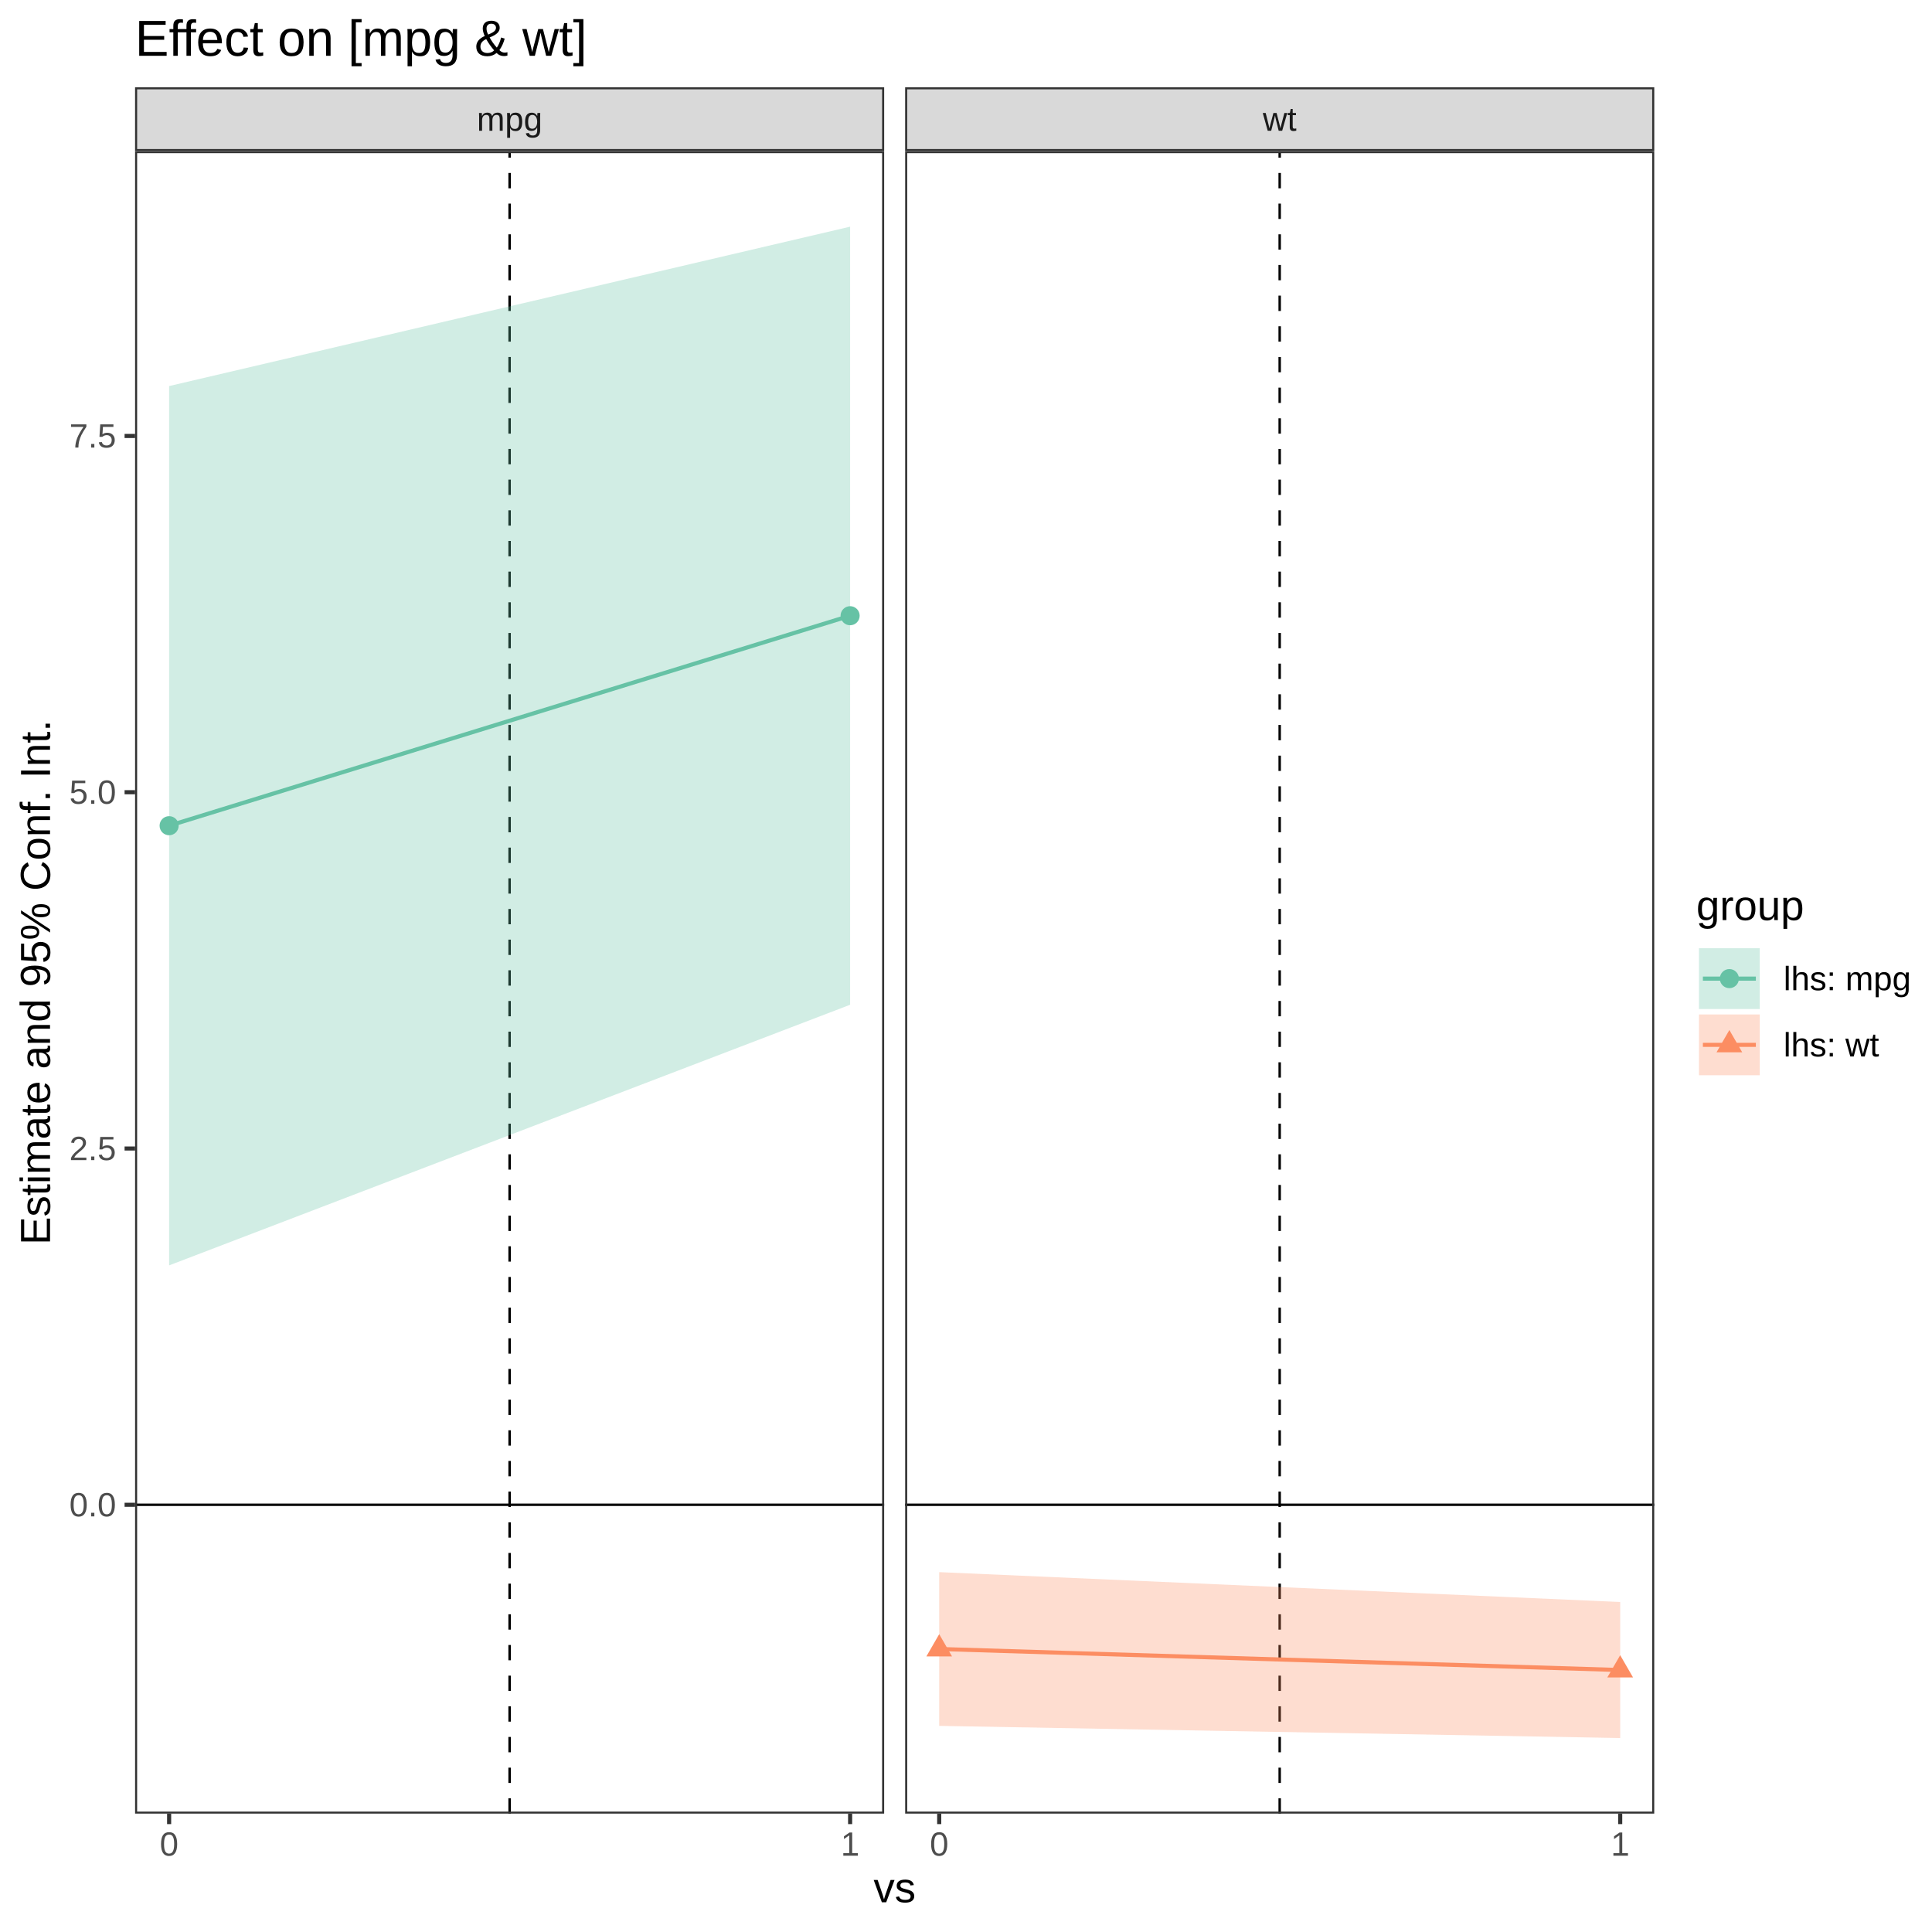
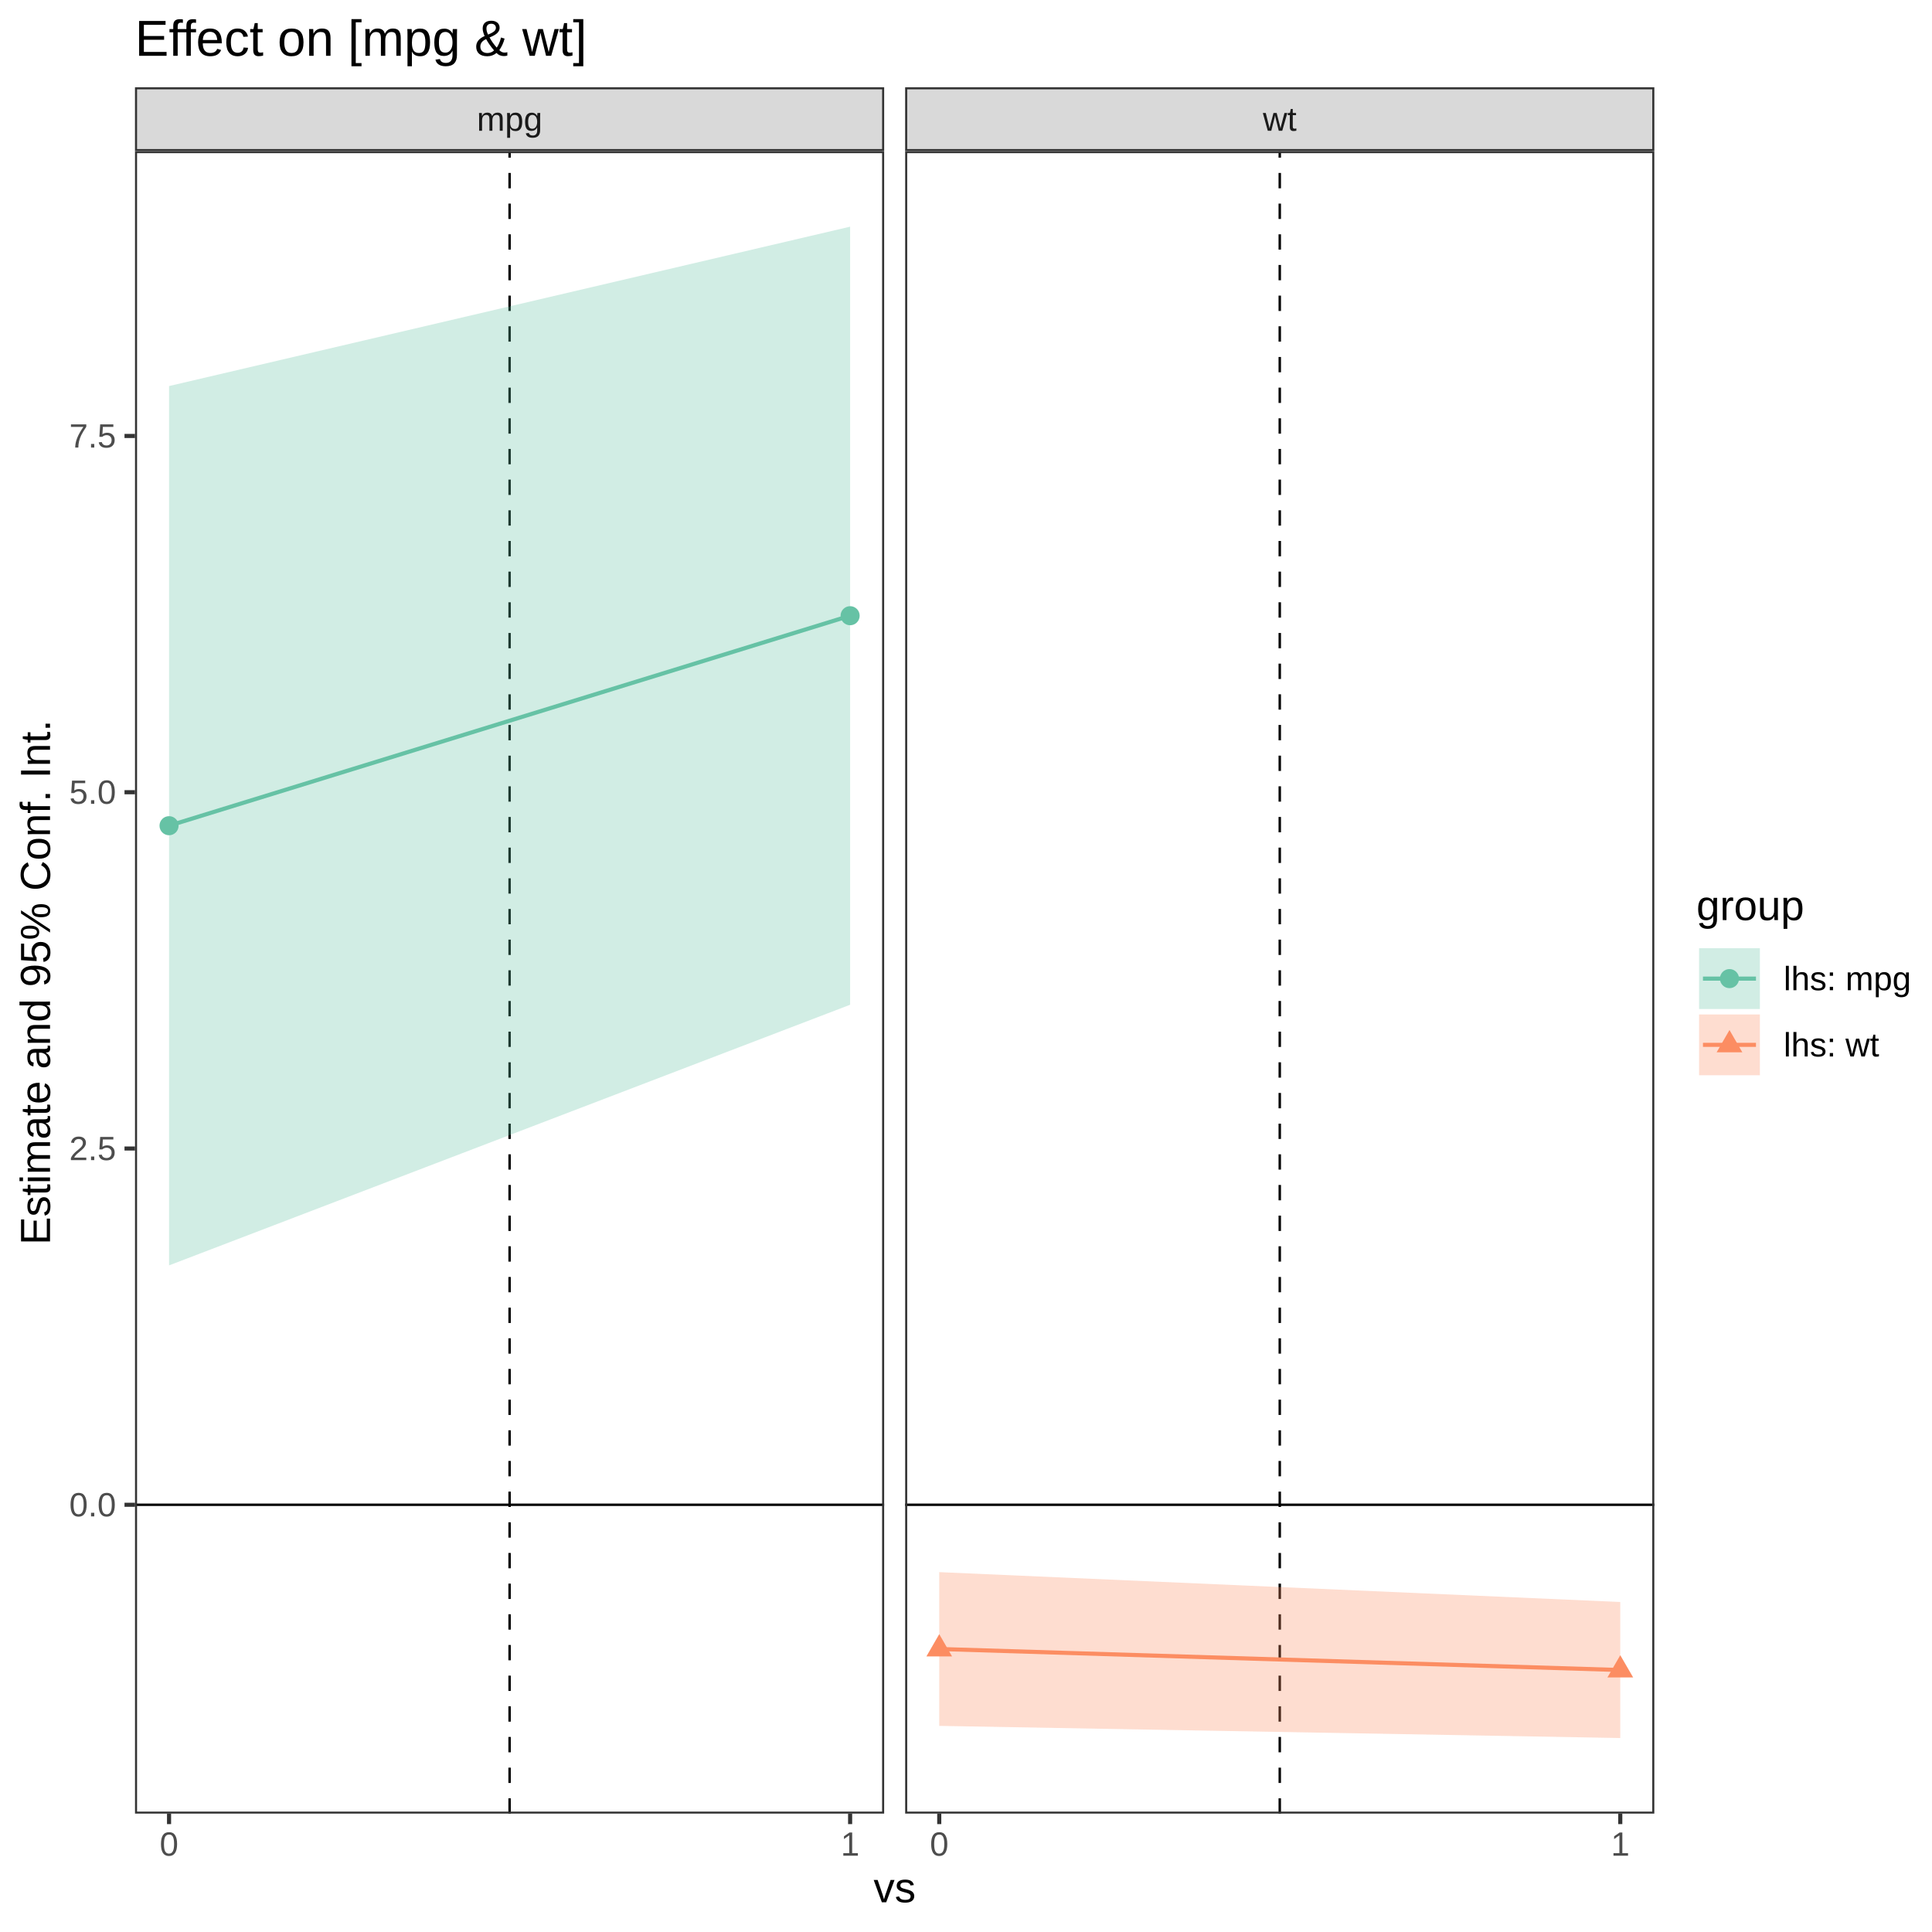
- <svg xmlns="http://www.w3.org/2000/svg" class="svglite" width="504.00pt" height="504.00pt" viewBox="0 0 504.00 504.00">
-   <defs>
-     <style type="text/css">
+ <svg xmlns="http://www.w3.org/2000/svg" width="504.00pt" height="504.00pt" viewBox="0 0 504.00 504.00">
+   <g class="svglite">
+     <defs>
+       <style type="text/css">
    .svglite line, .svglite polyline, .svglite polygon, .svglite path, .svglite rect, .svglite circle {
      fill: none;
      stroke: #000000;
      stroke-linecap: round;
      stroke-linejoin: round;
      stroke-miterlimit: 10.00;
    }
    .svglite text {
      white-space: pre;
    }
+     .svglite g.glyphgroup path {
+       fill: inherit;
+       stroke: none;
+     }
  </style>
-   </defs>
-   <rect width="100%" height="100%" style="stroke: none; fill: #FFFFFF;" />
-   <defs>
-     <clipPath id="cpMC4wMHw1MDQuMDB8MC4wMHw1MDQuMDA=">
-       <rect x="0.00" y="0.00" width="504.00" height="504.00" />
-     </clipPath>
-   </defs>
-   <g clip-path="url(#cpMC4wMHw1MDQuMDB8MC4wMHw1MDQuMDA=)">
-     <rect x="0" y="-0" width="504.00" height="504.00" style="stroke-width: 1.07; stroke: #FFFFFF; fill: #FFFFFF;" />
-   </g>
-   <defs>
-     <clipPath id="cpMzUuMjR8MjMwLjY1fDM5LjQyfDQ3My4xMg==">
-       <rect x="35.24" y="39.42" width="195.41" height="433.70" />
-     </clipPath>
-   </defs>
-   <g clip-path="url(#cpMzUuMjR8MjMwLjY1fDM5LjQyfDQ3My4xMg==)">
-     <rect x="35.24" y="39.42" width="195.41" height="433.70" style="stroke-width: 1.07; stroke: none; fill: #FFFFFF;" />
-     <line x1="132.94" y1="473.12" x2="132.94" y2="39.42" style="stroke-width: 0.64; stroke-dasharray: 4.00,4.00; stroke-linecap: butt;" />
-     <line x1="35.24" y1="392.55" x2="230.65" y2="392.55" style="stroke-width: 0.64; stroke-linecap: butt;" />
-     <polygon points="44.12,100.71 221.77,59.13 221.77,262.11 44.12,330.10 " style="stroke-width: 0.00; stroke: none; stroke-linecap: butt; fill: #66C2A5; fill-opacity: 0.30;" />
-     <polyline points="44.12,100.71 221.77,59.13 " style="stroke-width: 1.07; stroke: none; stroke-linecap: butt;" />
-     <polyline points="221.77,262.11 44.12,330.10 " style="stroke-width: 1.07; stroke: none; stroke-linecap: butt;" />
-     <polyline points="44.12,215.40 221.77,160.62 " style="stroke-width: 1.07; stroke: #66C2A5; stroke-linecap: butt;" />
-     <circle cx="44.12" cy="215.40" r="2.49" style="stroke-width: 0.71; stroke: none; fill: #66C2A5;" />
-     <circle cx="221.77" cy="160.62" r="2.49" style="stroke-width: 0.71; stroke: none; fill: #66C2A5;" />
-     <rect x="35.24" y="39.42" width="195.41" height="433.70" style="stroke-width: 1.07; stroke: #333333;" />
-   </g>
-   <g clip-path="url(#cpMC4wMHw1MDQuMDB8MC4wMHw1MDQuMDA=)">
+     </defs>
+     <rect width="100%" height="100%" style="stroke: none; fill: #FFFFFF;" />
+     <defs>
+       <clipPath id="cpMC4wMHw1MDQuMDB8MC4wMHw1MDQuMDA=">
+         <rect x="0.00" y="0.00" width="504.00" height="504.00" />
+       </clipPath>
+     </defs>
+     <g clip-path="url(#cpMC4wMHw1MDQuMDB8MC4wMHw1MDQuMDA=)">
+       <rect x="-0" y="-0" width="504.00" height="504.00" style="stroke-width: 1.07; stroke: #FFFFFF; fill: #FFFFFF;" />
+     </g>
+     <defs>
+       <clipPath id="cpMzUuMjJ8MjMwLjY1fDM5LjQyfDQ3My4xMg==">
+         <rect x="35.22" y="39.42" width="195.43" height="433.70" />
+       </clipPath>
+     </defs>
+     <g clip-path="url(#cpMzUuMjJ8MjMwLjY1fDM5LjQyfDQ3My4xMg==)">
+       <rect x="35.22" y="39.42" width="195.43" height="433.70" style="stroke-width: 1.07; stroke: none; fill: #FFFFFF;" />
+       <line x1="132.94" y1="473.12" x2="132.94" y2="39.42" style="stroke-width: 0.64; stroke-dasharray: 4.00,4.00; stroke-linecap: butt;" />
+       <line x1="35.22" y1="392.55" x2="230.65" y2="392.55" style="stroke-width: 0.64; stroke-linecap: butt;" />
+       <polygon points="44.10,100.71 221.77,59.13 221.77,262.11 44.10,330.10 " style="stroke-width: 0.00; stroke: none; stroke-linecap: butt; fill: #66C2A5; fill-opacity: 0.30;" />
+       <polyline points="44.10,100.71 221.77,59.13 " style="stroke-width: 1.07; stroke: none; stroke-linecap: butt;" />
+       <polyline points="221.77,262.11 44.10,330.10 " style="stroke-width: 1.07; stroke: none; stroke-linecap: butt;" />
+       <polyline points="44.10,215.40 221.77,160.62 " style="stroke-width: 1.07; stroke: #66C2A5; stroke-linecap: butt;" />
+       <circle cx="44.10" cy="215.40" r="2.49" style="stroke-width: 0.71; stroke: none; fill: #66C2A5;" />
+       <circle cx="221.77" cy="160.62" r="2.49" style="stroke-width: 0.71; stroke: none; fill: #66C2A5;" />
+       <rect x="35.22" y="39.42" width="195.43" height="433.70" style="stroke-width: 1.07; stroke: #333333;" />
+     </g>
+     <g clip-path="url(#cpMC4wMHw1MDQuMDB8MC4wMHw1MDQuMDA=)">
</g>
-   <defs>
-     <clipPath id="cpMjM2LjEzfDQzMS41NHwzOS40Mnw0NzMuMTI=">
-       <rect x="236.13" y="39.42" width="195.41" height="433.70" />
-     </clipPath>
-   </defs>
-   <g clip-path="url(#cpMjM2LjEzfDQzMS41NHwzOS40Mnw0NzMuMTI=)">
-     <rect x="236.13" y="39.42" width="195.41" height="433.70" style="stroke-width: 1.07; stroke: none; fill: #FFFFFF;" />
-     <line x1="333.83" y1="473.12" x2="333.83" y2="39.42" style="stroke-width: 0.64; stroke-dasharray: 4.00,4.00; stroke-linecap: butt;" />
-     <line x1="236.13" y1="392.55" x2="431.54" y2="392.55" style="stroke-width: 0.64; stroke-linecap: butt;" />
-     <polygon points="245.01,410.12 422.66,417.91 422.66,453.40 245.01,450.23 " style="stroke-width: 0.00; stroke: none; stroke-linecap: butt; fill: #FC8D62; fill-opacity: 0.30;" />
-     <polyline points="245.01,410.12 422.66,417.91 " style="stroke-width: 1.07; stroke: none; stroke-linecap: butt;" />
-     <polyline points="422.66,453.40 245.01,450.23 " style="stroke-width: 1.07; stroke: none; stroke-linecap: butt;" />
-     <polyline points="245.01,430.17 422.66,435.66 " style="stroke-width: 1.07; stroke: #FC8D62; stroke-linecap: butt;" />
-     <polygon points="245.01,426.30 248.36,432.11 241.66,432.11 " style="stroke-width: 0.71; stroke: none; fill: #FC8D62;" />
-     <polygon points="422.66,431.79 426.01,437.59 419.30,437.59 " style="stroke-width: 0.71; stroke: none; fill: #FC8D62;" />
-     <rect x="236.13" y="39.42" width="195.41" height="433.70" style="stroke-width: 1.07; stroke: #333333;" />
-   </g>
-   <g clip-path="url(#cpMC4wMHw1MDQuMDB8MC4wMHw1MDQuMDA=)">
+     <defs>
+       <clipPath id="cpMjM2LjEzfDQzMS41N3wzOS40Mnw0NzMuMTI=">
+         <rect x="236.13" y="39.42" width="195.43" height="433.70" />
+       </clipPath>
+     </defs>
+     <g clip-path="url(#cpMjM2LjEzfDQzMS41N3wzOS40Mnw0NzMuMTI=)">
+       <rect x="236.13" y="39.42" width="195.43" height="433.70" style="stroke-width: 1.07; stroke: none; fill: #FFFFFF;" />
+       <line x1="333.85" y1="473.12" x2="333.85" y2="39.42" style="stroke-width: 0.64; stroke-dasharray: 4.00,4.00; stroke-linecap: butt;" />
+       <line x1="236.13" y1="392.55" x2="431.57" y2="392.55" style="stroke-width: 0.64; stroke-linecap: butt;" />
+       <polygon points="245.02,410.12 422.68,417.91 422.68,453.40 245.02,450.23 " style="stroke-width: 0.00; stroke: none; stroke-linecap: butt; fill: #FC8D62; fill-opacity: 0.30;" />
+       <polyline points="245.02,410.12 422.68,417.91 " style="stroke-width: 1.07; stroke: none; stroke-linecap: butt;" />
+       <polyline points="422.68,453.40 245.02,450.23 " style="stroke-width: 1.07; stroke: none; stroke-linecap: butt;" />
+       <polyline points="245.02,430.17 422.68,435.66 " style="stroke-width: 1.07; stroke: #FC8D62; stroke-linecap: butt;" />
+       <polygon points="245.02,426.30 248.37,432.11 241.67,432.11 " style="stroke-width: 0.71; stroke: none; fill: #FC8D62;" />
+       <polygon points="422.68,431.79 426.04,437.59 419.33,437.59 " style="stroke-width: 0.71; stroke: none; fill: #FC8D62;" />
+       <rect x="236.13" y="39.42" width="195.43" height="433.70" style="stroke-width: 1.07; stroke: #333333;" />
+     </g>
+     <g clip-path="url(#cpMC4wMHw1MDQuMDB8MC4wMHw1MDQuMDA=)">
</g>
-   <defs>
-     <clipPath id="cpMzUuMjR8MjMwLjY1fDIyLjc3fDM5LjQy">
-       <rect x="35.24" y="22.77" width="195.41" height="16.65" />
-     </clipPath>
-   </defs>
-   <g clip-path="url(#cpMzUuMjR8MjMwLjY1fDIyLjc3fDM5LjQy)">
-     <rect x="35.24" y="22.77" width="195.41" height="16.65" style="stroke-width: 1.07; stroke: #333333; fill: #D9D9D9;" />
-     <text x="132.94" y="34.12" text-anchor="middle" style="font-size: 8.80px;fill: #1A1A1A; font-family: &quot;Liberation Sans&quot;;" textLength="17.12px" lengthAdjust="spacingAndGlyphs">mpg</text>
-   </g>
-   <g clip-path="url(#cpMC4wMHw1MDQuMDB8MC4wMHw1MDQuMDA=)">
+     <defs>
+       <clipPath id="cpMzUuMjJ8MjMwLjY1fDIyLjc3fDM5LjQy">
+         <rect x="35.22" y="22.77" width="195.43" height="16.65" />
+       </clipPath>
+     </defs>
+     <g clip-path="url(#cpMzUuMjJ8MjMwLjY1fDIyLjc3fDM5LjQy)">
+       <rect x="35.22" y="22.77" width="195.43" height="16.65" style="stroke-width: 1.07; stroke: #333333; fill: #D9D9D9;" />
+       <text x="132.94" y="34.12" text-anchor="middle" style="font-size: 8.80px;fill: #1A1A1A; font-family: &quot;Liberation Sans&quot;;" textLength="17.11px" lengthAdjust="spacingAndGlyphs">mpg</text>
+     </g>
+     <g clip-path="url(#cpMC4wMHw1MDQuMDB8MC4wMHw1MDQuMDA=)">
</g>
-   <defs>
-     <clipPath id="cpMjM2LjEzfDQzMS41NHwyMi43N3wzOS40Mg==">
-       <rect x="236.13" y="22.77" width="195.41" height="16.65" />
-     </clipPath>
-   </defs>
-   <g clip-path="url(#cpMjM2LjEzfDQzMS41NHwyMi43N3wzOS40Mg==)">
-     <rect x="236.13" y="22.77" width="195.41" height="16.65" style="stroke-width: 1.07; stroke: #333333; fill: #D9D9D9;" />
-     <text x="333.83" y="34.12" text-anchor="middle" style="font-size: 8.80px;fill: #1A1A1A; font-family: &quot;Liberation Sans&quot;;" textLength="8.80px" lengthAdjust="spacingAndGlyphs">wt</text>
-   </g>
-   <g clip-path="url(#cpMC4wMHw1MDQuMDB8MC4wMHw1MDQuMDA=)">
-     <polyline points="44.12,475.86 44.12,473.12 " style="stroke-width: 1.07; stroke: #333333; stroke-linecap: butt;" />
-     <polyline points="221.77,475.86 221.77,473.12 " style="stroke-width: 1.07; stroke: #333333; stroke-linecap: butt;" />
-     <text x="44.12" y="484.10" text-anchor="middle" style="font-size: 8.80px;fill: #4D4D4D; font-family: &quot;Liberation Sans&quot;;" textLength="4.90px" lengthAdjust="spacingAndGlyphs">0</text>
-     <text x="221.77" y="484.10" text-anchor="middle" style="font-size: 8.80px;fill: #4D4D4D; font-family: &quot;Liberation Sans&quot;;" textLength="4.90px" lengthAdjust="spacingAndGlyphs">1</text>
-     <polyline points="245.01,475.86 245.01,473.12 " style="stroke-width: 1.07; stroke: #333333; stroke-linecap: butt;" />
-     <polyline points="422.66,475.86 422.66,473.12 " style="stroke-width: 1.07; stroke: #333333; stroke-linecap: butt;" />
-     <text x="245.01" y="484.10" text-anchor="middle" style="font-size: 8.80px;fill: #4D4D4D; font-family: &quot;Liberation Sans&quot;;" textLength="4.90px" lengthAdjust="spacingAndGlyphs">0</text>
-     <text x="422.66" y="484.10" text-anchor="middle" style="font-size: 8.80px;fill: #4D4D4D; font-family: &quot;Liberation Sans&quot;;" textLength="4.90px" lengthAdjust="spacingAndGlyphs">1</text>
-     <text x="30.31" y="395.58" text-anchor="end" style="font-size: 8.80px;fill: #4D4D4D; font-family: &quot;Liberation Sans&quot;;" textLength="12.24px" lengthAdjust="spacingAndGlyphs">0.0</text>
-     <text x="30.31" y="302.64" text-anchor="end" style="font-size: 8.80px;fill: #4D4D4D; font-family: &quot;Liberation Sans&quot;;" textLength="12.24px" lengthAdjust="spacingAndGlyphs">2.5</text>
-     <text x="30.31" y="209.69" text-anchor="end" style="font-size: 8.80px;fill: #4D4D4D; font-family: &quot;Liberation Sans&quot;;" textLength="12.24px" lengthAdjust="spacingAndGlyphs">5.0</text>
-     <text x="30.31" y="116.75" text-anchor="end" style="font-size: 8.80px;fill: #4D4D4D; font-family: &quot;Liberation Sans&quot;;" textLength="12.24px" lengthAdjust="spacingAndGlyphs">7.5</text>
-     <polyline points="32.50,392.55 35.24,392.55 " style="stroke-width: 1.07; stroke: #333333; stroke-linecap: butt;" />
-     <polyline points="32.50,299.61 35.24,299.61 " style="stroke-width: 1.07; stroke: #333333; stroke-linecap: butt;" />
-     <polyline points="32.50,206.67 35.24,206.67 " style="stroke-width: 1.07; stroke: #333333; stroke-linecap: butt;" />
-     <polyline points="32.50,113.73 35.24,113.73 " style="stroke-width: 1.07; stroke: #333333; stroke-linecap: butt;" />
-     <text x="233.39" y="496.24" text-anchor="middle" style="font-size: 11.00px; font-family: &quot;Liberation Sans&quot;;" textLength="11.00px" lengthAdjust="spacingAndGlyphs">vs</text>
-     <text transform="translate(13.05,256.27) rotate(-90)" text-anchor="middle" style="font-size: 11.00px; font-family: &quot;Liberation Sans&quot;;" textLength="137.03px" lengthAdjust="spacingAndGlyphs">Estimate and 95% Conf. Int.</text>
-     <rect x="442.50" y="231.32" width="56.02" height="49.89" style="stroke-width: 1.07; stroke: none; fill: #FFFFFF;" />
-     <text x="442.50" y="240.03" style="font-size: 11.00px; font-family: &quot;Liberation Sans&quot;;" textLength="28.14px" lengthAdjust="spacingAndGlyphs">group</text>
-     <rect x="442.50" y="246.65" width="17.28" height="17.28" style="stroke-width: 1.07; stroke: none; fill: #FFFFFF;" />
-     <rect x="443.21" y="247.36" width="15.86" height="15.86" style="stroke-width: 1.07; stroke: none; stroke-linecap: butt; stroke-linejoin: miter; fill: #66C2A5; fill-opacity: 0.30;" />
-     <line x1="444.23" y1="255.29" x2="458.05" y2="255.29" style="stroke-width: 1.07; stroke: #66C2A5; stroke-linecap: butt;" />
-     <circle cx="451.14" cy="255.29" r="2.49" style="stroke-width: 0.71; stroke: none; fill: #66C2A5;" />
-     <rect x="442.50" y="263.93" width="17.28" height="17.28" style="stroke-width: 1.07; stroke: none; fill: #FFFFFF;" />
-     <rect x="443.21" y="264.64" width="15.86" height="15.86" style="stroke-width: 1.07; stroke: none; stroke-linecap: butt; stroke-linejoin: miter; fill: #FC8D62; fill-opacity: 0.30;" />
-     <line x1="444.23" y1="272.57" x2="458.05" y2="272.57" style="stroke-width: 1.07; stroke: #FC8D62; stroke-linecap: butt;" />
-     <polygon points="451.14,268.70 454.49,274.51 447.79,274.51 " style="stroke-width: 0.71; stroke: none; fill: #FC8D62;" />
-     <text x="465.26" y="258.32" style="font-size: 8.80px; font-family: &quot;Liberation Sans&quot;;" textLength="33.26px" lengthAdjust="spacingAndGlyphs">lhs: mpg</text>
-     <text x="465.26" y="275.60" style="font-size: 8.80px; font-family: &quot;Liberation Sans&quot;;" textLength="24.94px" lengthAdjust="spacingAndGlyphs">lhs: wt</text>
-     <text x="35.24" y="14.55" style="font-size: 13.20px; font-family: &quot;Liberation Sans&quot;;" textLength="117.80px" lengthAdjust="spacingAndGlyphs">Effect on [mpg &amp; wt]</text>
+     <defs>
+       <clipPath id="cpMjM2LjEzfDQzMS41N3wyMi43N3wzOS40Mg==">
+         <rect x="236.13" y="22.77" width="195.43" height="16.65" />
+       </clipPath>
+     </defs>
+     <g clip-path="url(#cpMjM2LjEzfDQzMS41N3wyMi43N3wzOS40Mg==)">
+       <rect x="236.13" y="22.77" width="195.43" height="16.65" style="stroke-width: 1.07; stroke: #333333; fill: #D9D9D9;" />
+       <text x="333.85" y="34.12" text-anchor="middle" style="font-size: 8.80px;fill: #1A1A1A; font-family: &quot;Liberation Sans&quot;;" textLength="8.80px" lengthAdjust="spacingAndGlyphs">wt</text>
+     </g>
+     <g clip-path="url(#cpMC4wMHw1MDQuMDB8MC4wMHw1MDQuMDA=)">
+       <polyline points="44.10,475.86 44.10,473.12 " style="stroke-width: 1.07; stroke: #333333; stroke-linecap: butt;" />
+       <polyline points="221.77,475.86 221.77,473.12 " style="stroke-width: 1.07; stroke: #333333; stroke-linecap: butt;" />
+       <text x="44.10" y="484.10" text-anchor="middle" style="font-size: 8.80px;fill: #4D4D4D; font-family: &quot;Liberation Sans&quot;;" textLength="4.89px" lengthAdjust="spacingAndGlyphs">0</text>
+       <text x="221.77" y="484.10" text-anchor="middle" style="font-size: 8.80px;fill: #4D4D4D; font-family: &quot;Liberation Sans&quot;;" textLength="4.89px" lengthAdjust="spacingAndGlyphs">1</text>
+       <polyline points="245.02,475.86 245.02,473.12 " style="stroke-width: 1.07; stroke: #333333; stroke-linecap: butt;" />
+       <polyline points="422.68,475.86 422.68,473.12 " style="stroke-width: 1.07; stroke: #333333; stroke-linecap: butt;" />
+       <text x="245.02" y="484.10" text-anchor="middle" style="font-size: 8.80px;fill: #4D4D4D; font-family: &quot;Liberation Sans&quot;;" textLength="4.89px" lengthAdjust="spacingAndGlyphs">0</text>
+       <text x="422.68" y="484.10" text-anchor="middle" style="font-size: 8.80px;fill: #4D4D4D; font-family: &quot;Liberation Sans&quot;;" textLength="4.89px" lengthAdjust="spacingAndGlyphs">1</text>
+       <text x="30.29" y="395.58" text-anchor="end" style="font-size: 8.80px;fill: #4D4D4D; font-family: &quot;Liberation Sans&quot;;" textLength="12.22px" lengthAdjust="spacingAndGlyphs">0.0</text>
+       <text x="30.29" y="302.64" text-anchor="end" style="font-size: 8.80px;fill: #4D4D4D; font-family: &quot;Liberation Sans&quot;;" textLength="12.22px" lengthAdjust="spacingAndGlyphs">2.5</text>
+       <text x="30.29" y="209.69" text-anchor="end" style="font-size: 8.80px;fill: #4D4D4D; font-family: &quot;Liberation Sans&quot;;" textLength="12.22px" lengthAdjust="spacingAndGlyphs">5.0</text>
+       <text x="30.29" y="116.75" text-anchor="end" style="font-size: 8.80px;fill: #4D4D4D; font-family: &quot;Liberation Sans&quot;;" textLength="12.22px" lengthAdjust="spacingAndGlyphs">7.5</text>
+       <polyline points="32.48,392.55 35.22,392.55 " style="stroke-width: 1.07; stroke: #333333; stroke-linecap: butt;" />
+       <polyline points="32.48,299.61 35.22,299.61 " style="stroke-width: 1.07; stroke: #333333; stroke-linecap: butt;" />
+       <polyline points="32.48,206.67 35.22,206.67 " style="stroke-width: 1.07; stroke: #333333; stroke-linecap: butt;" />
+       <polyline points="32.48,113.73 35.22,113.73 " style="stroke-width: 1.07; stroke: #333333; stroke-linecap: butt;" />
+       <text x="233.39" y="496.24" text-anchor="middle" style="font-size: 11.00px; font-family: &quot;Liberation Sans&quot;;" textLength="11.00px" lengthAdjust="spacingAndGlyphs">vs</text>
+       <text transform="translate(13.05,256.27) rotate(-90)" text-anchor="middle" style="font-size: 11.00px; font-family: &quot;Liberation Sans&quot;;" textLength="137.09px" lengthAdjust="spacingAndGlyphs">Estimate and 95% Conf. Int.</text>
+       <rect x="442.53" y="231.32" width="55.99" height="49.89" style="stroke-width: 1.07; stroke: none; fill: #FFFFFF;" />
+       <text x="442.53" y="240.03" style="font-size: 11.00px; font-family: &quot;Liberation Sans&quot;;" textLength="28.16px" lengthAdjust="spacingAndGlyphs">group</text>
+       <rect x="442.53" y="246.65" width="17.28" height="17.28" style="stroke-width: 1.07; stroke: none; fill: #FFFFFF;" />
+       <rect x="443.24" y="247.36" width="15.86" height="15.86" style="stroke-width: 1.07; stroke: none; stroke-linecap: butt; stroke-linejoin: miter; fill: #66C2A5; fill-opacity: 0.30;" />
+       <line x1="444.25" y1="255.29" x2="458.08" y2="255.29" style="stroke-width: 1.07; stroke: #66C2A5; stroke-linecap: butt;" />
+       <circle cx="451.17" cy="255.29" r="2.49" style="stroke-width: 0.71; stroke: none; fill: #66C2A5;" />
+       <rect x="442.53" y="263.93" width="17.28" height="17.28" style="stroke-width: 1.07; stroke: none; fill: #FFFFFF;" />
+       <rect x="443.24" y="264.64" width="15.86" height="15.86" style="stroke-width: 1.07; stroke: none; stroke-linecap: butt; stroke-linejoin: miter; fill: #FC8D62; fill-opacity: 0.30;" />
+       <line x1="444.25" y1="272.57" x2="458.08" y2="272.57" style="stroke-width: 1.07; stroke: #FC8D62; stroke-linecap: butt;" />
+       <polygon points="451.17,268.70 454.52,274.51 447.82,274.51 " style="stroke-width: 0.71; stroke: none; fill: #FC8D62;" />
+       <text x="465.29" y="258.32" style="font-size: 8.80px; font-family: &quot;Liberation Sans&quot;;" textLength="33.23px" lengthAdjust="spacingAndGlyphs">lhs: mpg</text>
+       <text x="465.29" y="275.60" style="font-size: 8.80px; font-family: &quot;Liberation Sans&quot;;" textLength="24.92px" lengthAdjust="spacingAndGlyphs">lhs: wt</text>
+       <text x="35.22" y="14.55" style="font-size: 13.20px; font-family: &quot;Liberation Sans&quot;;" textLength="117.67px" lengthAdjust="spacingAndGlyphs">Effect on [mpg &amp; wt]</text>
+     </g>
  </g>
</svg>
